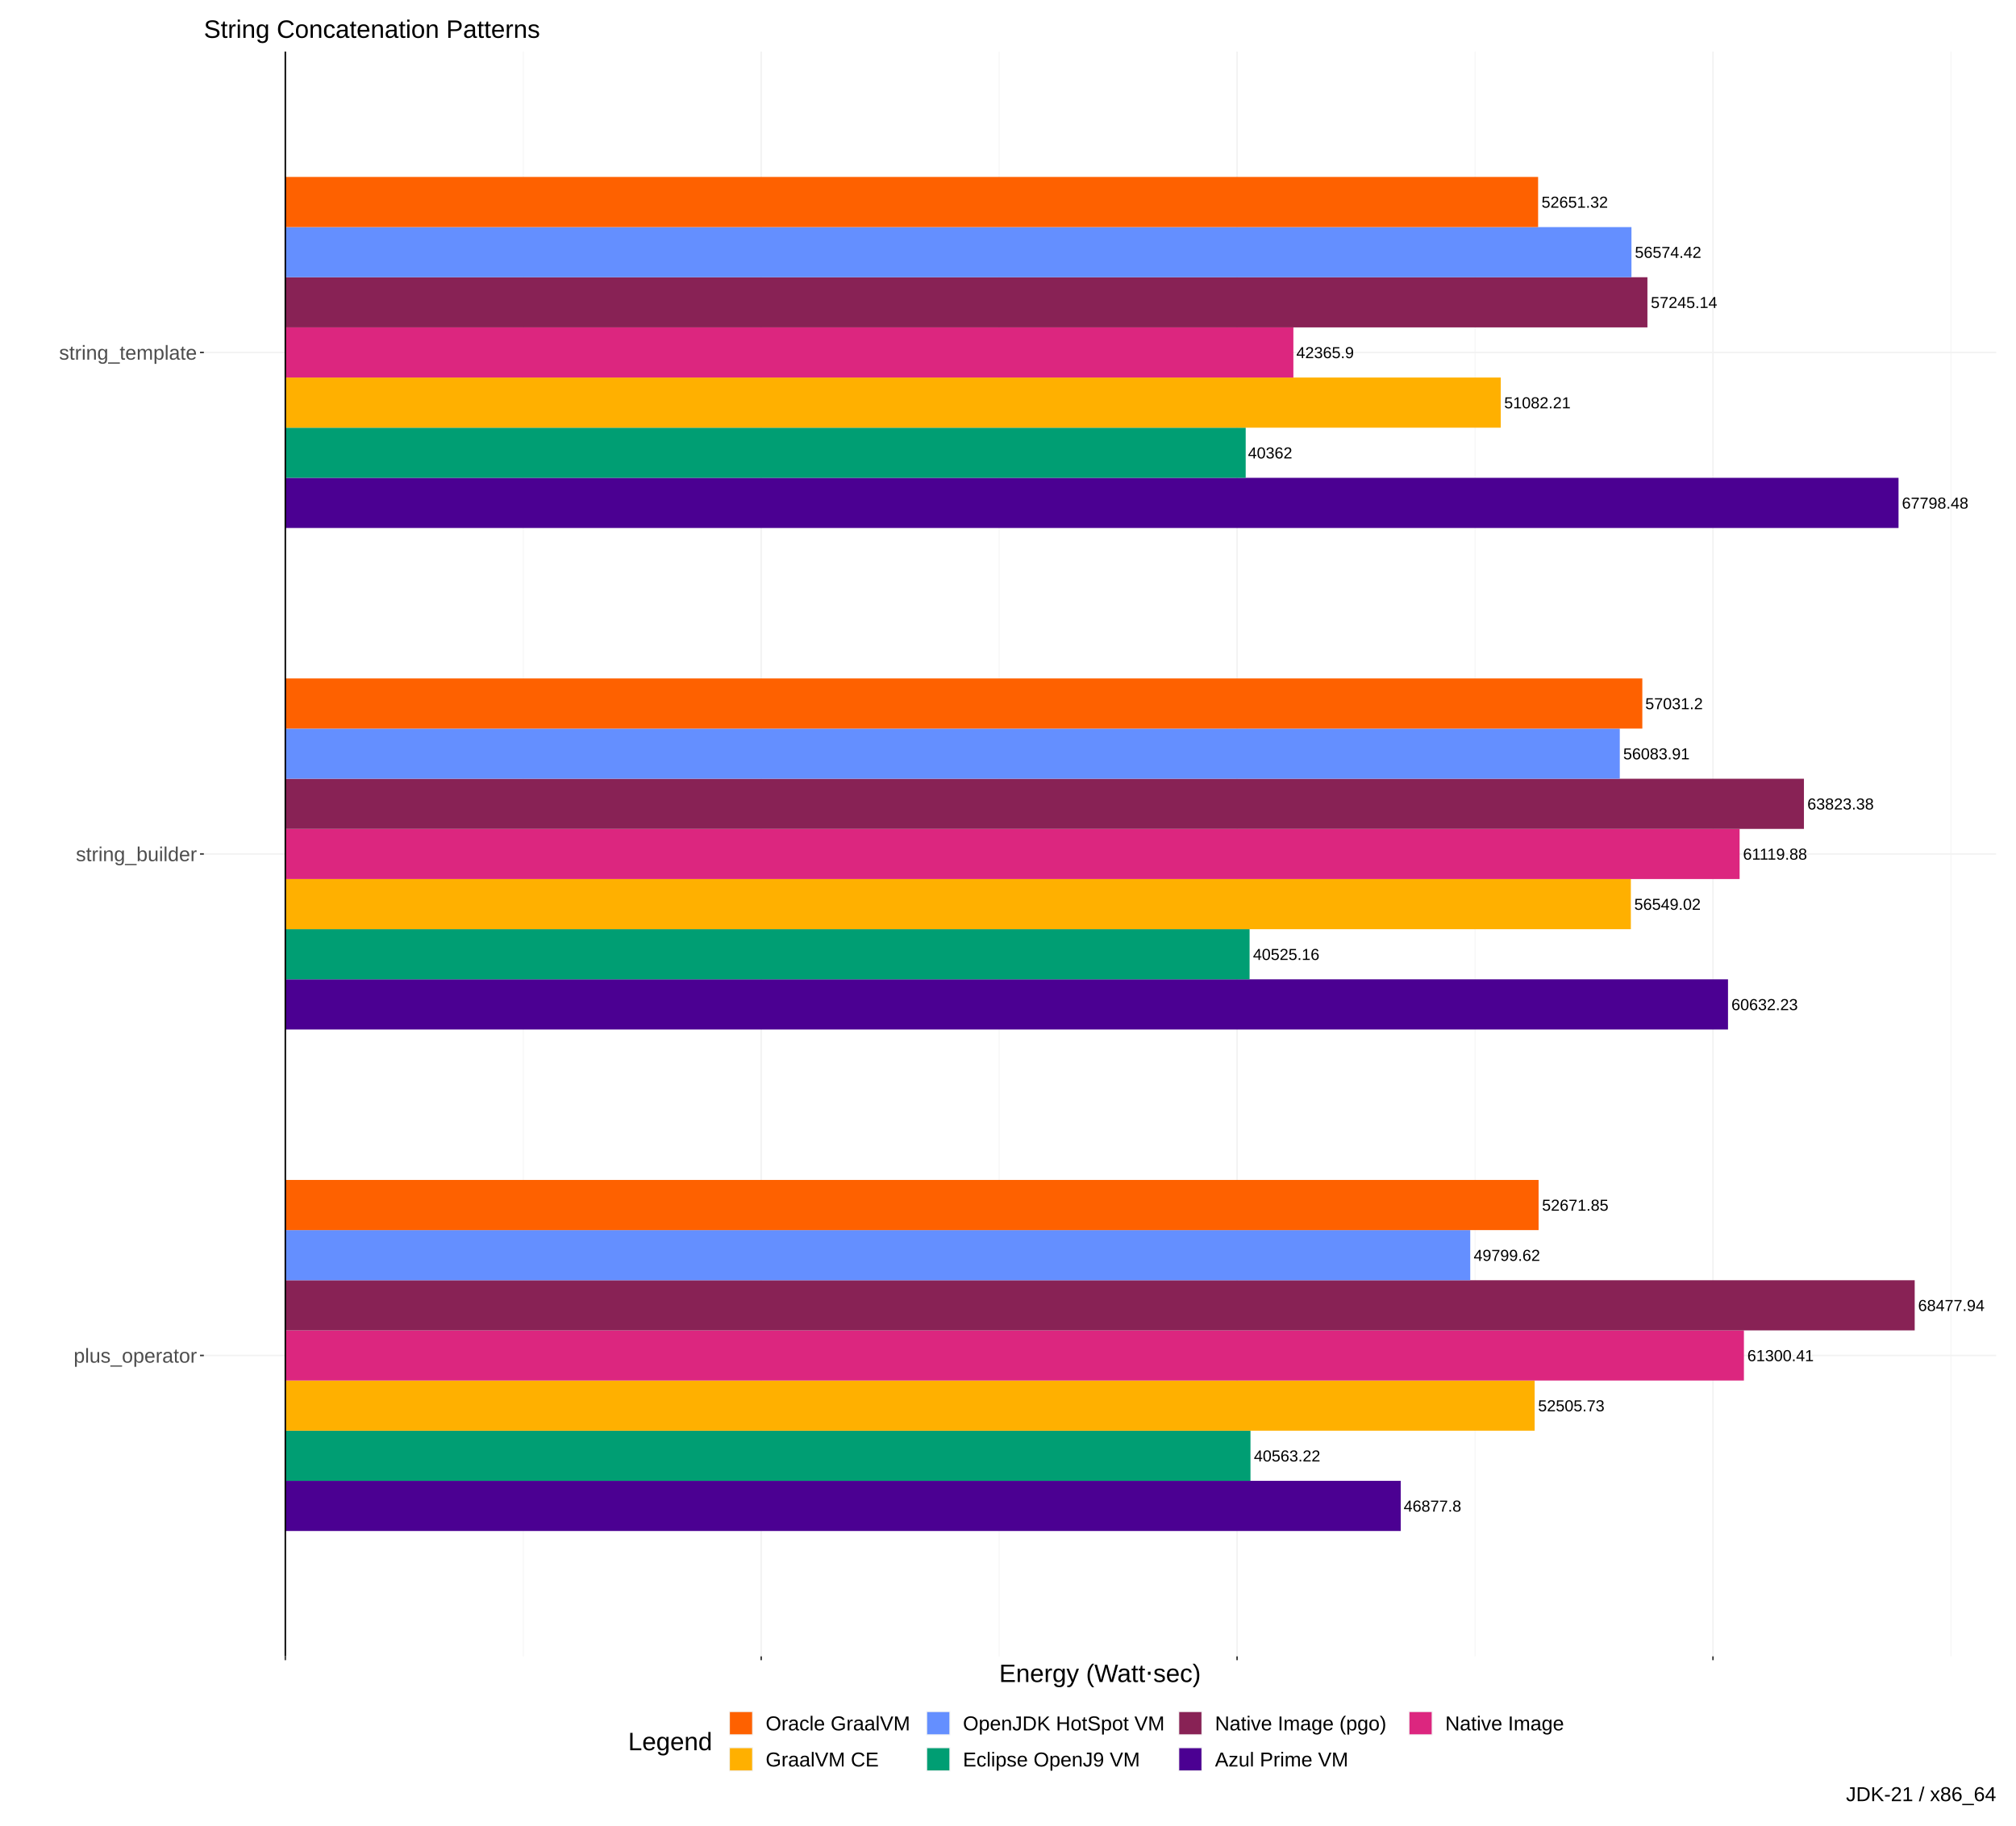
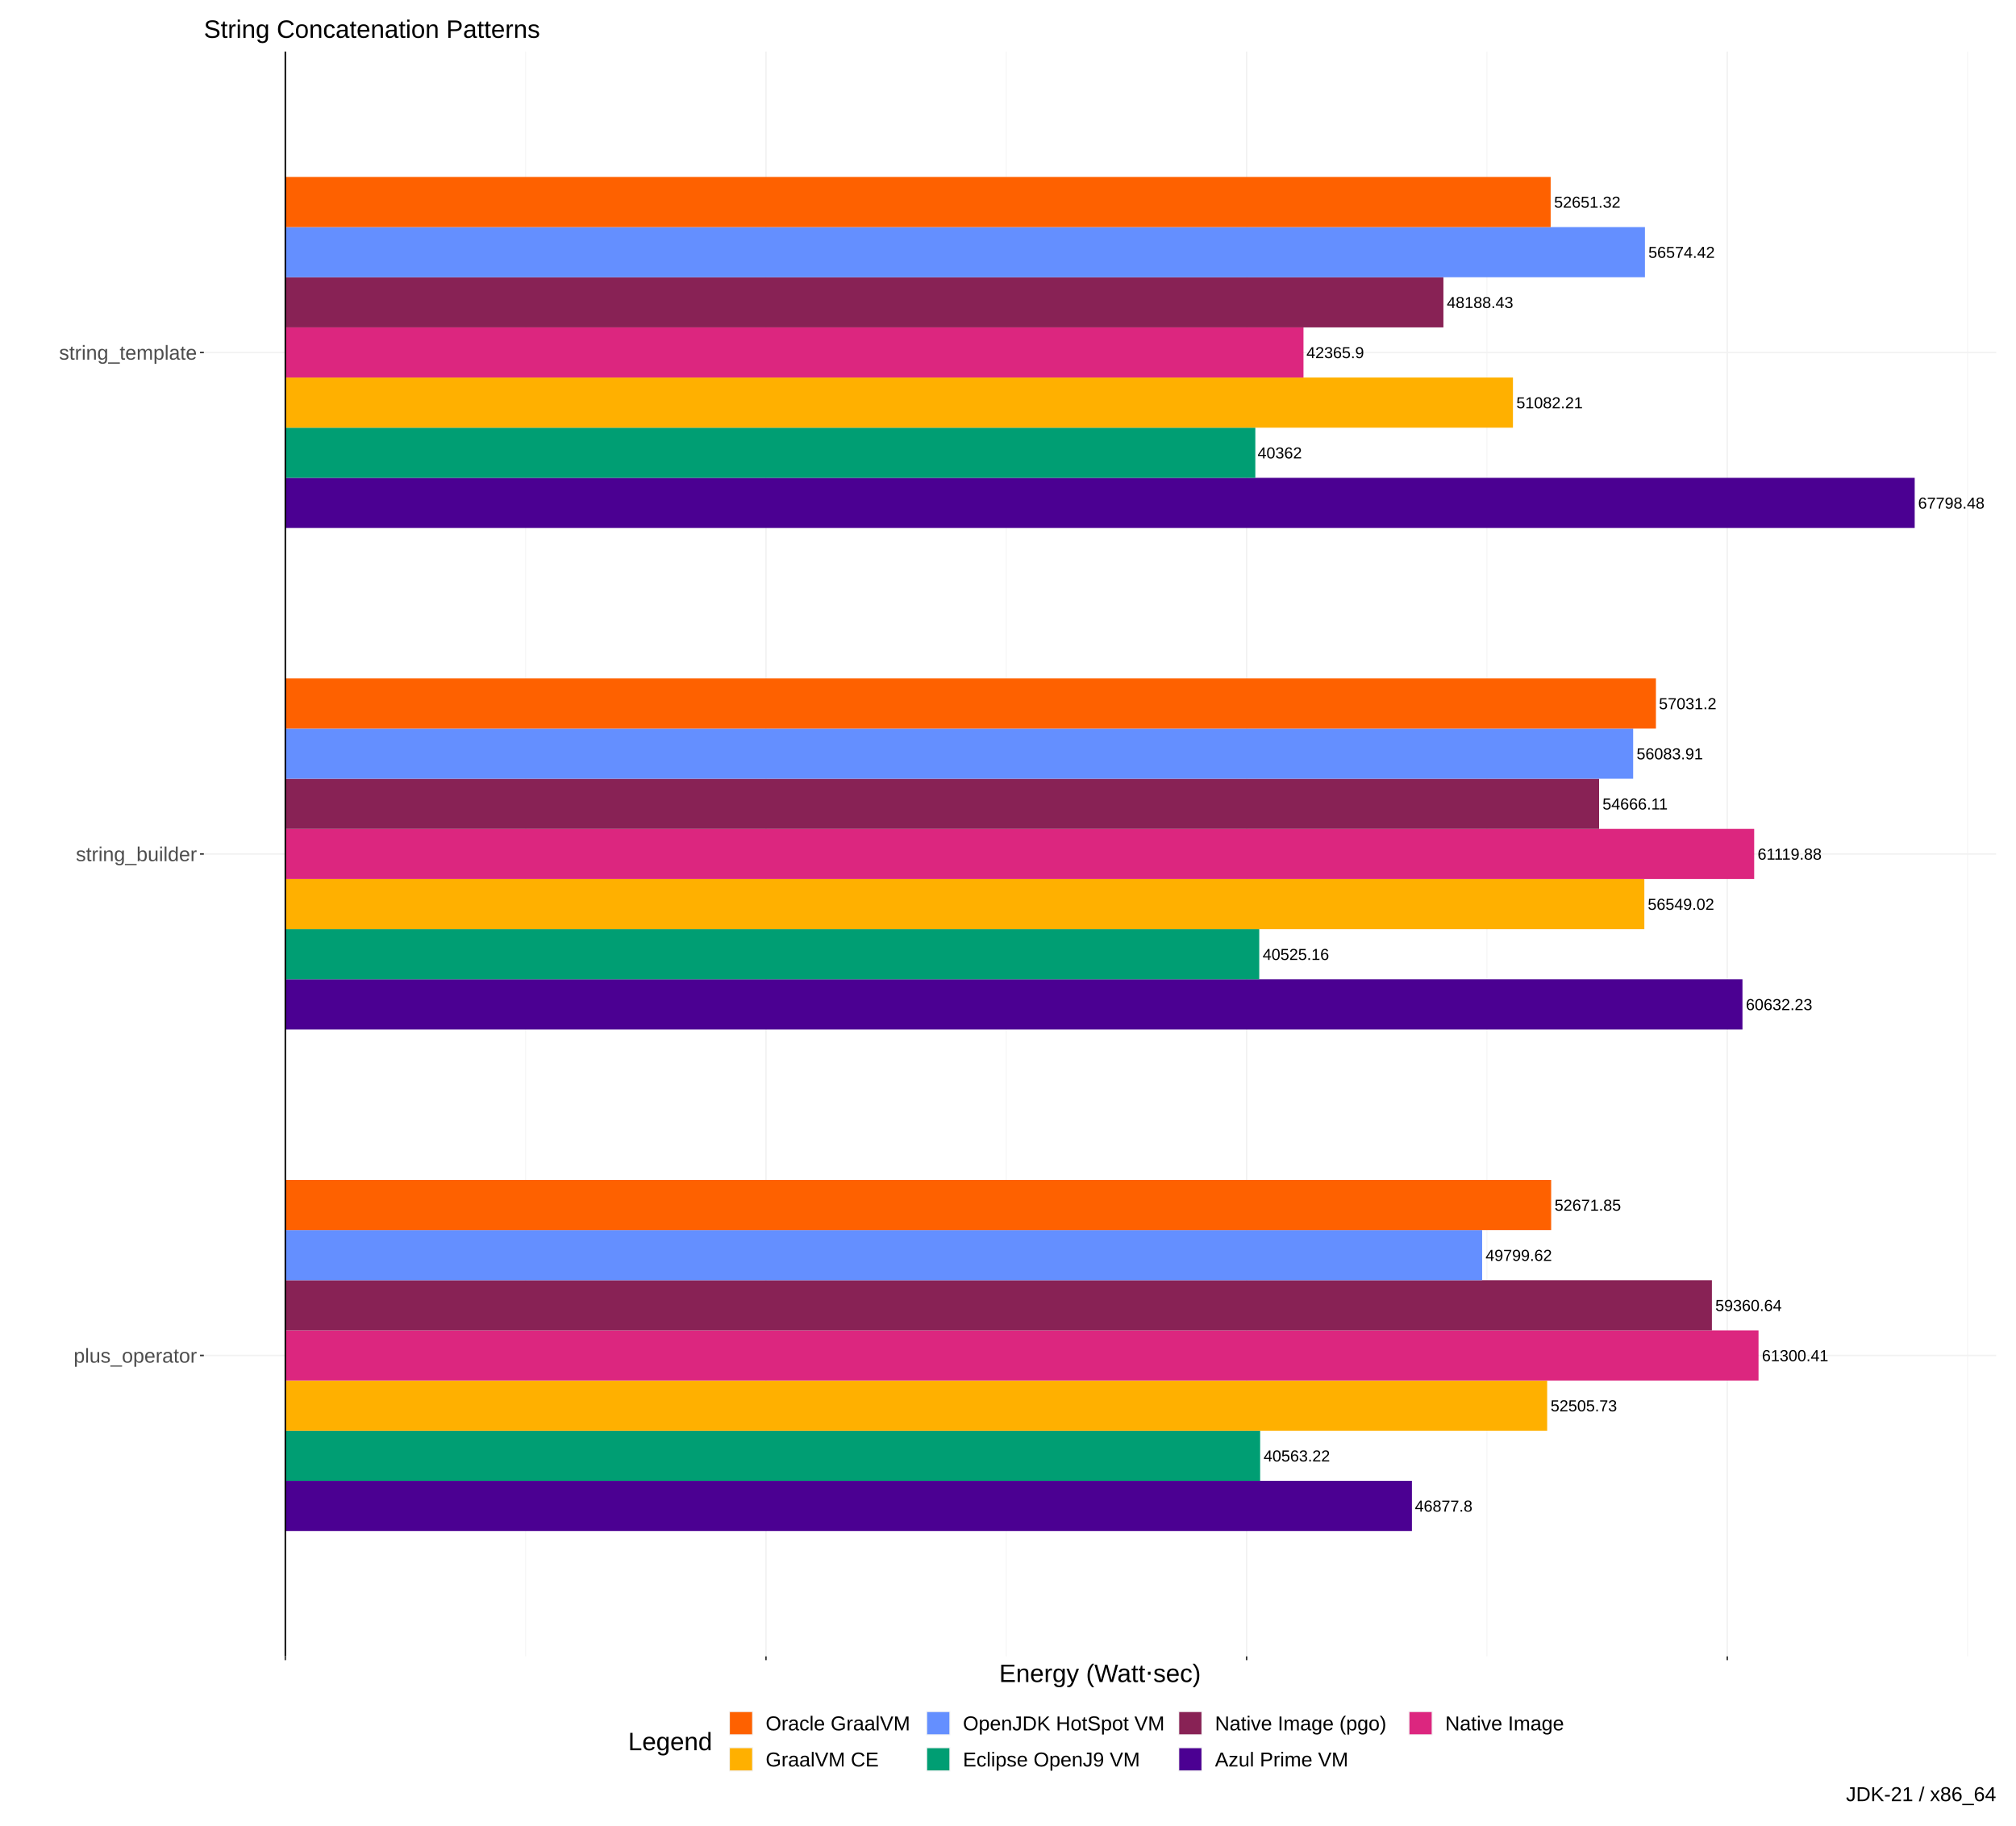
<svg xmlns="http://www.w3.org/2000/svg" class="svglite" width="1440.00pt" height="1303.94pt" viewBox="0 0 1440.00 1303.94">
  <defs>
    <style type="text/css">
    .svglite line, .svglite polyline, .svglite polygon, .svglite path, .svglite rect, .svglite circle {
      fill: none;
      stroke: #000000;
      stroke-linecap: round;
      stroke-linejoin: round;
      stroke-miterlimit: 10.00;
    }
    .svglite text {
      white-space: pre;
    }
  </style>
  </defs>
  <rect width="100%" height="100%" style="stroke: none; fill: #FFFFFF;" />
  <defs>
    <clipPath id="cpMC4wMHwxNDQwLjAwfDAuMDB8MTMwMy45NA==">
      <rect x="0.00" y="0.00" width="1440.00" height="1303.94" />
    </clipPath>
  </defs>
  <g clip-path="url(#cpMC4wMHwxNDQwLjAwfDAuMDB8MTMwMy45NA==)">
    <rect x="0.00" y="0.00" width="1440.00" height="1303.94" style="stroke-width: 1.07; stroke: #FFFFFF; fill: #FFFFFF;" />
    <rect x="145.61" y="36.82" width="1280.22" height="1146.09" style="stroke-width: 1.07; stroke: none;" />
-     <polyline points="373.76,1182.91 373.76,36.82 " style="stroke-width: 0.53; stroke: #F2F2F2; stroke-linecap: butt;" />
-     <polyline points="713.67,1182.91 713.67,36.82 " style="stroke-width: 0.53; stroke: #F2F2F2; stroke-linecap: butt;" />
-     <polyline points="1053.59,1182.91 1053.59,36.82 " style="stroke-width: 0.53; stroke: #F2F2F2; stroke-linecap: butt;" />
-     <polyline points="1393.50,1182.91 1393.50,36.82 " style="stroke-width: 0.53; stroke: #F2F2F2; stroke-linecap: butt;" />
+     <polyline points="375.46,1182.91 375.46,36.82 " style="stroke-width: 0.53; stroke: #F2F2F2; stroke-linecap: butt;" />
+     <polyline points="718.78,1182.91 718.78,36.82 " style="stroke-width: 0.53; stroke: #F2F2F2; stroke-linecap: butt;" />
+     <polyline points="1062.10,1182.91 1062.10,36.82 " style="stroke-width: 0.53; stroke: #F2F2F2; stroke-linecap: butt;" />
+     <polyline points="1405.43,1182.91 1405.43,36.82 " style="stroke-width: 0.53; stroke: #F2F2F2; stroke-linecap: butt;" />
    <polyline points="145.61,968.02 1425.83,968.02 " style="stroke-width: 1.07; stroke: #F2F2F2; stroke-linecap: butt;" />
    <polyline points="145.61,609.87 1425.83,609.87 " style="stroke-width: 1.07; stroke: #F2F2F2; stroke-linecap: butt;" />
    <polyline points="145.61,251.72 1425.83,251.72 " style="stroke-width: 1.07; stroke: #F2F2F2; stroke-linecap: butt;" />
    <polyline points="203.80,1182.91 203.80,36.82 " style="stroke-width: 1.07; stroke: #F2F2F2; stroke-linecap: butt;" />
-     <polyline points="543.71,1182.91 543.71,36.82 " style="stroke-width: 1.07; stroke: #F2F2F2; stroke-linecap: butt;" />
-     <polyline points="883.63,1182.91 883.63,36.82 " style="stroke-width: 1.07; stroke: #F2F2F2; stroke-linecap: butt;" />
-     <polyline points="1223.55,1182.91 1223.55,36.82 " style="stroke-width: 1.07; stroke: #F2F2F2; stroke-linecap: butt;" />
-     <rect x="203.80" y="341.25" width="1152.29" height="35.82" style="stroke-width: 1.07; stroke: none; stroke-linecap: butt; stroke-linejoin: miter; fill: #4B0092;" />
-     <rect x="203.80" y="699.41" width="1030.49" height="35.82" style="stroke-width: 1.07; stroke: none; stroke-linecap: butt; stroke-linejoin: miter; fill: #4B0092;" />
-     <rect x="203.80" y="1057.56" width="796.73" height="35.82" style="stroke-width: 1.07; stroke: none; stroke-linecap: butt; stroke-linejoin: miter; fill: #4B0092;" />
-     <rect x="203.80" y="305.44" width="685.98" height="35.82" style="stroke-width: 1.07; stroke: none; stroke-linecap: butt; stroke-linejoin: miter; fill: #009E73;" />
-     <rect x="203.80" y="1021.74" width="689.40" height="35.82" style="stroke-width: 1.07; stroke: none; stroke-linecap: butt; stroke-linejoin: miter; fill: #009E73;" />
-     <rect x="203.80" y="663.59" width="688.76" height="35.82" style="stroke-width: 1.07; stroke: none; stroke-linecap: butt; stroke-linejoin: miter; fill: #009E73;" />
-     <rect x="203.80" y="985.93" width="892.38" height="35.82" style="stroke-width: 1.07; stroke: none; stroke-linecap: butt; stroke-linejoin: miter; fill: #FFB000;" />
-     <rect x="203.80" y="627.78" width="961.10" height="35.82" style="stroke-width: 1.07; stroke: none; stroke-linecap: butt; stroke-linejoin: miter; fill: #FFB000;" />
-     <rect x="203.80" y="269.62" width="868.18" height="35.82" style="stroke-width: 1.07; stroke: none; stroke-linecap: butt; stroke-linejoin: miter; fill: #FFB000;" />
-     <rect x="203.80" y="950.11" width="1041.85" height="35.82" style="stroke-width: 1.07; stroke: none; stroke-linecap: butt; stroke-linejoin: miter; fill: #DC267F;" />
-     <rect x="203.80" y="233.81" width="720.04" height="35.82" style="stroke-width: 1.07; stroke: none; stroke-linecap: butt; stroke-linejoin: miter; fill: #DC267F;" />
-     <rect x="203.80" y="591.96" width="1038.78" height="35.82" style="stroke-width: 1.07; stroke: none; stroke-linecap: butt; stroke-linejoin: miter; fill: #DC267F;" />
-     <rect x="203.80" y="914.30" width="1163.84" height="35.82" style="stroke-width: 1.07; stroke: none; stroke-linecap: butt; stroke-linejoin: miter; fill: #882255;" />
-     <rect x="203.80" y="197.99" width="972.93" height="35.82" style="stroke-width: 1.07; stroke: none; stroke-linecap: butt; stroke-linejoin: miter; fill: #882255;" />
-     <rect x="203.80" y="556.15" width="1084.73" height="35.82" style="stroke-width: 1.07; stroke: none; stroke-linecap: butt; stroke-linejoin: miter; fill: #882255;" />
-     <rect x="203.80" y="878.48" width="846.38" height="35.82" style="stroke-width: 1.07; stroke: none; stroke-linecap: butt; stroke-linejoin: miter; fill: #648FFF;" />
-     <rect x="203.80" y="162.18" width="961.53" height="35.82" style="stroke-width: 1.07; stroke: none; stroke-linecap: butt; stroke-linejoin: miter; fill: #648FFF;" />
-     <rect x="203.80" y="520.33" width="953.19" height="35.82" style="stroke-width: 1.07; stroke: none; stroke-linecap: butt; stroke-linejoin: miter; fill: #648FFF;" />
-     <rect x="203.80" y="842.67" width="895.20" height="35.82" style="stroke-width: 1.07; stroke: none; stroke-linecap: butt; stroke-linejoin: miter; fill: #FE6100;" />
-     <rect x="203.80" y="126.36" width="894.85" height="35.82" style="stroke-width: 1.07; stroke: none; stroke-linecap: butt; stroke-linejoin: miter; fill: #FE6100;" />
-     <rect x="203.80" y="484.52" width="969.29" height="35.82" style="stroke-width: 1.07; stroke: none; stroke-linecap: butt; stroke-linejoin: miter; fill: #FE6100;" />
-     <text x="1358.52" y="363.23" style="font-size: 11.38px; font-family: &quot;Liberation Sans&quot;;" textLength="48.61px" lengthAdjust="spacingAndGlyphs">67798.48</text>
-     <text x="1236.72" y="721.38" style="font-size: 11.38px; font-family: &quot;Liberation Sans&quot;;" textLength="48.61px" lengthAdjust="spacingAndGlyphs">60632.23</text>
-     <text x="1002.63" y="1079.53" style="font-size: 11.38px; font-family: &quot;Liberation Sans&quot;;" textLength="42.10px" lengthAdjust="spacingAndGlyphs">46877.8</text>
-     <text x="891.41" y="327.41" style="font-size: 11.38px; font-family: &quot;Liberation Sans&quot;;" textLength="32.54px" lengthAdjust="spacingAndGlyphs">40362</text>
-     <text x="895.63" y="1043.72" style="font-size: 11.38px; font-family: &quot;Liberation Sans&quot;;" textLength="48.61px" lengthAdjust="spacingAndGlyphs">40563.22</text>
-     <text x="894.99" y="685.56" style="font-size: 11.38px; font-family: &quot;Liberation Sans&quot;;" textLength="48.61px" lengthAdjust="spacingAndGlyphs">40525.16</text>
-     <text x="1098.60" y="1007.90" style="font-size: 11.38px; font-family: &quot;Liberation Sans&quot;;" textLength="48.61px" lengthAdjust="spacingAndGlyphs">52505.73</text>
-     <text x="1167.32" y="649.75" style="font-size: 11.38px; font-family: &quot;Liberation Sans&quot;;" textLength="48.61px" lengthAdjust="spacingAndGlyphs">56549.02</text>
-     <text x="1074.41" y="291.60" style="font-size: 11.38px; font-family: &quot;Liberation Sans&quot;;" textLength="48.61px" lengthAdjust="spacingAndGlyphs">51082.21</text>
-     <text x="1248.08" y="972.09" style="font-size: 11.38px; font-family: &quot;Liberation Sans&quot;;" textLength="48.61px" lengthAdjust="spacingAndGlyphs">61300.41</text>
-     <text x="925.94" y="255.78" style="font-size: 11.38px; font-family: &quot;Liberation Sans&quot;;" textLength="42.10px" lengthAdjust="spacingAndGlyphs">42365.9</text>
-     <text x="1245.01" y="613.93" style="font-size: 11.38px; font-family: &quot;Liberation Sans&quot;;" textLength="48.61px" lengthAdjust="spacingAndGlyphs">61119.88</text>
-     <text x="1370.07" y="936.27" style="font-size: 11.38px; font-family: &quot;Liberation Sans&quot;;" textLength="48.61px" lengthAdjust="spacingAndGlyphs">68477.94</text>
-     <text x="1179.15" y="219.97" style="font-size: 11.38px; font-family: &quot;Liberation Sans&quot;;" textLength="48.61px" lengthAdjust="spacingAndGlyphs">57245.14</text>
-     <text x="1290.96" y="578.12" style="font-size: 11.38px; font-family: &quot;Liberation Sans&quot;;" textLength="48.61px" lengthAdjust="spacingAndGlyphs">63823.38</text>
-     <text x="1052.61" y="900.46" style="font-size: 11.38px; font-family: &quot;Liberation Sans&quot;;" textLength="48.61px" lengthAdjust="spacingAndGlyphs">49799.62</text>
-     <text x="1167.76" y="184.15" style="font-size: 11.38px; font-family: &quot;Liberation Sans&quot;;" textLength="48.61px" lengthAdjust="spacingAndGlyphs">56574.42</text>
-     <text x="1159.42" y="542.30" style="font-size: 11.38px; font-family: &quot;Liberation Sans&quot;;" textLength="48.61px" lengthAdjust="spacingAndGlyphs">56083.91</text>
-     <text x="1101.43" y="864.64" style="font-size: 11.38px; font-family: &quot;Liberation Sans&quot;;" textLength="48.61px" lengthAdjust="spacingAndGlyphs">52671.85</text>
-     <text x="1101.08" y="148.33" style="font-size: 11.38px; font-family: &quot;Liberation Sans&quot;;" textLength="48.61px" lengthAdjust="spacingAndGlyphs">52651.32</text>
-     <text x="1175.19" y="506.49" style="font-size: 11.38px; font-family: &quot;Liberation Sans&quot;;" textLength="42.10px" lengthAdjust="spacingAndGlyphs">57031.2</text>
+     <polyline points="547.12,1182.91 547.12,36.82 " style="stroke-width: 1.07; stroke: #F2F2F2; stroke-linecap: butt;" />
+     <polyline points="890.44,1182.91 890.44,36.82 " style="stroke-width: 1.07; stroke: #F2F2F2; stroke-linecap: butt;" />
+     <polyline points="1233.77,1182.91 1233.77,36.82 " style="stroke-width: 1.07; stroke: #F2F2F2; stroke-linecap: butt;" />
+     <rect x="203.80" y="341.25" width="1163.84" height="35.82" style="stroke-width: 1.07; stroke: none; stroke-linecap: butt; stroke-linejoin: miter; fill: #4B0092;" />
+     <rect x="203.80" y="699.41" width="1040.82" height="35.82" style="stroke-width: 1.07; stroke: none; stroke-linecap: butt; stroke-linejoin: miter; fill: #4B0092;" />
+     <rect x="203.80" y="1057.56" width="804.71" height="35.82" style="stroke-width: 1.07; stroke: none; stroke-linecap: butt; stroke-linejoin: miter; fill: #4B0092;" />
+     <rect x="203.80" y="305.44" width="692.86" height="35.82" style="stroke-width: 1.07; stroke: none; stroke-linecap: butt; stroke-linejoin: miter; fill: #009E73;" />
+     <rect x="203.80" y="1021.74" width="696.31" height="35.82" style="stroke-width: 1.07; stroke: none; stroke-linecap: butt; stroke-linejoin: miter; fill: #009E73;" />
+     <rect x="203.80" y="663.59" width="695.66" height="35.82" style="stroke-width: 1.07; stroke: none; stroke-linecap: butt; stroke-linejoin: miter; fill: #009E73;" />
+     <rect x="203.80" y="985.93" width="901.32" height="35.82" style="stroke-width: 1.07; stroke: none; stroke-linecap: butt; stroke-linejoin: miter; fill: #FFB000;" />
+     <rect x="203.80" y="627.78" width="970.73" height="35.82" style="stroke-width: 1.07; stroke: none; stroke-linecap: butt; stroke-linejoin: miter; fill: #FFB000;" />
+     <rect x="203.80" y="269.62" width="876.88" height="35.82" style="stroke-width: 1.07; stroke: none; stroke-linecap: butt; stroke-linejoin: miter; fill: #FFB000;" />
+     <rect x="203.80" y="950.11" width="1052.29" height="35.82" style="stroke-width: 1.07; stroke: none; stroke-linecap: butt; stroke-linejoin: miter; fill: #DC267F;" />
+     <rect x="203.80" y="233.81" width="727.26" height="35.82" style="stroke-width: 1.07; stroke: none; stroke-linecap: butt; stroke-linejoin: miter; fill: #DC267F;" />
+     <rect x="203.80" y="591.96" width="1049.19" height="35.82" style="stroke-width: 1.07; stroke: none; stroke-linecap: butt; stroke-linejoin: miter; fill: #DC267F;" />
+     <rect x="203.80" y="914.30" width="1018.99" height="35.82" style="stroke-width: 1.07; stroke: none; stroke-linecap: butt; stroke-linejoin: miter; fill: #882255;" />
+     <rect x="203.80" y="197.99" width="827.21" height="35.82" style="stroke-width: 1.07; stroke: none; stroke-linecap: butt; stroke-linejoin: miter; fill: #882255;" />
+     <rect x="203.80" y="556.15" width="938.41" height="35.82" style="stroke-width: 1.07; stroke: none; stroke-linecap: butt; stroke-linejoin: miter; fill: #882255;" />
+     <rect x="203.80" y="878.48" width="854.87" height="35.82" style="stroke-width: 1.07; stroke: none; stroke-linecap: butt; stroke-linejoin: miter; fill: #648FFF;" />
+     <rect x="203.80" y="162.18" width="971.16" height="35.82" style="stroke-width: 1.07; stroke: none; stroke-linecap: butt; stroke-linejoin: miter; fill: #648FFF;" />
+     <rect x="203.80" y="520.33" width="962.74" height="35.82" style="stroke-width: 1.07; stroke: none; stroke-linecap: butt; stroke-linejoin: miter; fill: #648FFF;" />
+     <rect x="203.80" y="842.67" width="904.17" height="35.82" style="stroke-width: 1.07; stroke: none; stroke-linecap: butt; stroke-linejoin: miter; fill: #FE6100;" />
+     <rect x="203.80" y="126.36" width="903.82" height="35.82" style="stroke-width: 1.07; stroke: none; stroke-linecap: butt; stroke-linejoin: miter; fill: #FE6100;" />
+     <rect x="203.80" y="484.52" width="979.01" height="35.82" style="stroke-width: 1.07; stroke: none; stroke-linecap: butt; stroke-linejoin: miter; fill: #FE6100;" />
+     <text x="1370.07" y="363.23" style="font-size: 11.38px; font-family: &quot;Liberation Sans&quot;;" textLength="48.61px" lengthAdjust="spacingAndGlyphs">67798.48</text>
+     <text x="1247.05" y="721.38" style="font-size: 11.38px; font-family: &quot;Liberation Sans&quot;;" textLength="48.61px" lengthAdjust="spacingAndGlyphs">60632.23</text>
+     <text x="1010.61" y="1079.53" style="font-size: 11.38px; font-family: &quot;Liberation Sans&quot;;" textLength="42.10px" lengthAdjust="spacingAndGlyphs">46877.8</text>
+     <text x="898.28" y="327.41" style="font-size: 11.38px; font-family: &quot;Liberation Sans&quot;;" textLength="32.54px" lengthAdjust="spacingAndGlyphs">40362</text>
+     <text x="902.54" y="1043.72" style="font-size: 11.38px; font-family: &quot;Liberation Sans&quot;;" textLength="48.61px" lengthAdjust="spacingAndGlyphs">40563.22</text>
+     <text x="901.89" y="685.56" style="font-size: 11.38px; font-family: &quot;Liberation Sans&quot;;" textLength="48.61px" lengthAdjust="spacingAndGlyphs">40525.16</text>
+     <text x="1107.55" y="1007.90" style="font-size: 11.38px; font-family: &quot;Liberation Sans&quot;;" textLength="48.61px" lengthAdjust="spacingAndGlyphs">52505.73</text>
+     <text x="1176.96" y="649.75" style="font-size: 11.38px; font-family: &quot;Liberation Sans&quot;;" textLength="48.61px" lengthAdjust="spacingAndGlyphs">56549.02</text>
+     <text x="1083.11" y="291.60" style="font-size: 11.38px; font-family: &quot;Liberation Sans&quot;;" textLength="48.61px" lengthAdjust="spacingAndGlyphs">51082.21</text>
+     <text x="1258.52" y="972.09" style="font-size: 11.38px; font-family: &quot;Liberation Sans&quot;;" textLength="48.61px" lengthAdjust="spacingAndGlyphs">61300.41</text>
+     <text x="933.16" y="255.78" style="font-size: 11.38px; font-family: &quot;Liberation Sans&quot;;" textLength="42.10px" lengthAdjust="spacingAndGlyphs">42365.9</text>
+     <text x="1255.42" y="613.93" style="font-size: 11.38px; font-family: &quot;Liberation Sans&quot;;" textLength="48.61px" lengthAdjust="spacingAndGlyphs">61119.88</text>
+     <text x="1225.22" y="936.27" style="font-size: 11.38px; font-family: &quot;Liberation Sans&quot;;" textLength="48.61px" lengthAdjust="spacingAndGlyphs">59360.64</text>
+     <text x="1033.44" y="219.97" style="font-size: 11.38px; font-family: &quot;Liberation Sans&quot;;" textLength="48.61px" lengthAdjust="spacingAndGlyphs">48188.43</text>
+     <text x="1144.63" y="578.12" style="font-size: 11.38px; font-family: &quot;Liberation Sans&quot;;" textLength="48.61px" lengthAdjust="spacingAndGlyphs">54666.11</text>
+     <text x="1061.09" y="900.46" style="font-size: 11.38px; font-family: &quot;Liberation Sans&quot;;" textLength="48.61px" lengthAdjust="spacingAndGlyphs">49799.62</text>
+     <text x="1177.39" y="184.15" style="font-size: 11.38px; font-family: &quot;Liberation Sans&quot;;" textLength="48.61px" lengthAdjust="spacingAndGlyphs">56574.42</text>
+     <text x="1168.97" y="542.30" style="font-size: 11.38px; font-family: &quot;Liberation Sans&quot;;" textLength="48.61px" lengthAdjust="spacingAndGlyphs">56083.91</text>
+     <text x="1110.40" y="864.64" style="font-size: 11.38px; font-family: &quot;Liberation Sans&quot;;" textLength="48.61px" lengthAdjust="spacingAndGlyphs">52671.85</text>
+     <text x="1110.05" y="148.33" style="font-size: 11.38px; font-family: &quot;Liberation Sans&quot;;" textLength="48.61px" lengthAdjust="spacingAndGlyphs">52651.32</text>
+     <text x="1184.91" y="506.49" style="font-size: 11.38px; font-family: &quot;Liberation Sans&quot;;" textLength="42.10px" lengthAdjust="spacingAndGlyphs">57031.2</text>
    <line x1="203.80" y1="1182.91" x2="203.80" y2="36.82" style="stroke-width: 1.07; stroke-linecap: butt;" />
    <text x="140.67" y="973.16" text-anchor="end" style="font-size: 14.40px;fill: #4D4D4D; font-family: &quot;Liberation Sans&quot;;" textLength="94.26px" lengthAdjust="spacingAndGlyphs">plus_operator</text>
    <text x="140.67" y="615.01" text-anchor="end" style="font-size: 14.40px;fill: #4D4D4D; font-family: &quot;Liberation Sans&quot;;" textLength="93.95px" lengthAdjust="spacingAndGlyphs">string_builder</text>
    <text x="140.67" y="256.86" text-anchor="end" style="font-size: 14.40px;fill: #4D4D4D; font-family: &quot;Liberation Sans&quot;;" textLength="106.59px" lengthAdjust="spacingAndGlyphs">string_template</text>
    <polyline points="142.87,968.02 145.61,968.02 " style="stroke-width: 1.07; stroke: #333333; stroke-linecap: butt;" />
    <polyline points="142.87,609.87 145.61,609.87 " style="stroke-width: 1.07; stroke: #333333; stroke-linecap: butt;" />
    <polyline points="142.87,251.72 145.61,251.72 " style="stroke-width: 1.07; stroke: #333333; stroke-linecap: butt;" />
    <polyline points="203.80,1185.65 203.80,1182.91 " style="stroke-width: 1.07; stroke: #333333; stroke-linecap: butt;" />
-     <polyline points="543.71,1185.65 543.71,1182.91 " style="stroke-width: 1.07; stroke: #333333; stroke-linecap: butt;" />
-     <polyline points="883.63,1185.65 883.63,1182.91 " style="stroke-width: 1.07; stroke: #333333; stroke-linecap: butt;" />
-     <polyline points="1223.55,1185.65 1223.55,1182.91 " style="stroke-width: 1.07; stroke: #333333; stroke-linecap: butt;" />
+     <polyline points="547.12,1185.65 547.12,1182.91 " style="stroke-width: 1.07; stroke: #333333; stroke-linecap: butt;" />
+     <polyline points="890.44,1185.65 890.44,1182.91 " style="stroke-width: 1.07; stroke: #333333; stroke-linecap: butt;" />
+     <polyline points="1233.77,1185.65 1233.77,1182.91 " style="stroke-width: 1.07; stroke: #333333; stroke-linecap: butt;" />
    <text x="785.72" y="1201.24" text-anchor="middle" style="font-size: 18.00px; font-family: &quot;Liberation Sans&quot;;" textLength="152.52px" lengthAdjust="spacingAndGlyphs">Energy (Watt⋅sec)</text>
    <rect x="443.20" y="1216.52" width="685.04" height="54.02" style="stroke-width: 1.07; stroke: none; fill: #FFFFFF;" />
    <text x="448.67" y="1249.96" style="font-size: 18.00px; font-family: &quot;Liberation Sans&quot;;" textLength="63.01px" lengthAdjust="spacingAndGlyphs">Legend</text>
    <rect x="520.65" y="1222.00" width="17.28" height="17.28" style="stroke-width: 1.07; stroke: none; fill: #F2F2F2;" />
    <rect x="521.36" y="1222.71" width="15.86" height="15.86" style="stroke-width: 1.07; stroke: none; stroke-linecap: butt; stroke-linejoin: miter; fill: #FE6100;" />
    <rect x="661.55" y="1222.00" width="17.28" height="17.28" style="stroke-width: 1.07; stroke: none; fill: #F2F2F2;" />
    <rect x="662.26" y="1222.71" width="15.86" height="15.86" style="stroke-width: 1.07; stroke: none; stroke-linecap: butt; stroke-linejoin: miter; fill: #648FFF;" />
    <rect x="841.59" y="1222.00" width="17.28" height="17.28" style="stroke-width: 1.07; stroke: none; fill: #F2F2F2;" />
    <rect x="842.30" y="1222.71" width="15.86" height="15.86" style="stroke-width: 1.07; stroke: none; stroke-linecap: butt; stroke-linejoin: miter; fill: #882255;" />
    <rect x="1006.05" y="1222.00" width="17.28" height="17.28" style="stroke-width: 1.07; stroke: none; fill: #F2F2F2;" />
    <rect x="1006.76" y="1222.71" width="15.86" height="15.86" style="stroke-width: 1.07; stroke: none; stroke-linecap: butt; stroke-linejoin: miter; fill: #DC267F;" />
    <rect x="520.65" y="1247.79" width="17.28" height="17.28" style="stroke-width: 1.07; stroke: none; fill: #F2F2F2;" />
    <rect x="521.36" y="1248.50" width="15.86" height="15.86" style="stroke-width: 1.07; stroke: none; stroke-linecap: butt; stroke-linejoin: miter; fill: #FFB000;" />
    <rect x="661.55" y="1247.79" width="17.28" height="17.28" style="stroke-width: 1.07; stroke: none; fill: #F2F2F2;" />
    <rect x="662.26" y="1248.50" width="15.86" height="15.86" style="stroke-width: 1.07; stroke: none; stroke-linecap: butt; stroke-linejoin: miter; fill: #009E73;" />
    <rect x="841.59" y="1247.79" width="17.28" height="17.28" style="stroke-width: 1.07; stroke: none; fill: #F2F2F2;" />
    <rect x="842.30" y="1248.50" width="15.86" height="15.86" style="stroke-width: 1.07; stroke: none; stroke-linecap: butt; stroke-linejoin: miter; fill: #4B0092;" />
    <text x="546.89" y="1235.78" style="font-size: 14.40px; font-family: &quot;Liberation Sans&quot;;" textLength="105.69px" lengthAdjust="spacingAndGlyphs">Oracle GraalVM</text>
    <text x="687.80" y="1235.78" style="font-size: 14.40px; font-family: &quot;Liberation Sans&quot;;" textLength="144.83px" lengthAdjust="spacingAndGlyphs">OpenJDK HotSpot VM</text>
    <text x="867.84" y="1235.78" style="font-size: 14.40px; font-family: &quot;Liberation Sans&quot;;" textLength="129.25px" lengthAdjust="spacingAndGlyphs">Native Image (pgo)</text>
    <text x="1032.30" y="1235.78" style="font-size: 14.40px; font-family: &quot;Liberation Sans&quot;;" textLength="90.46px" lengthAdjust="spacingAndGlyphs">Native Image</text>
    <text x="546.89" y="1261.57" style="font-size: 14.40px; font-family: &quot;Liberation Sans&quot;;" textLength="78.80px" lengthAdjust="spacingAndGlyphs">GraalVM CE</text>
    <text x="687.80" y="1261.57" style="font-size: 14.40px; font-family: &quot;Liberation Sans&quot;;" textLength="124.62px" lengthAdjust="spacingAndGlyphs">Eclipse OpenJ9 VM</text>
    <text x="867.84" y="1261.57" style="font-size: 14.40px; font-family: &quot;Liberation Sans&quot;;" textLength="97.67px" lengthAdjust="spacingAndGlyphs">Azul Prime VM</text>
    <text x="145.61" y="27.03" style="font-size: 18.00px; font-family: &quot;Liberation Sans&quot;;" textLength="254.54px" lengthAdjust="spacingAndGlyphs">String Concatenation Patterns</text>
    <text x="1425.83" y="1286.31" text-anchor="end" style="font-size: 14.40px; font-family: &quot;Liberation Sans&quot;;" textLength="104.20px" lengthAdjust="spacingAndGlyphs">JDK-21 / x86_64</text>
  </g>
</svg>
